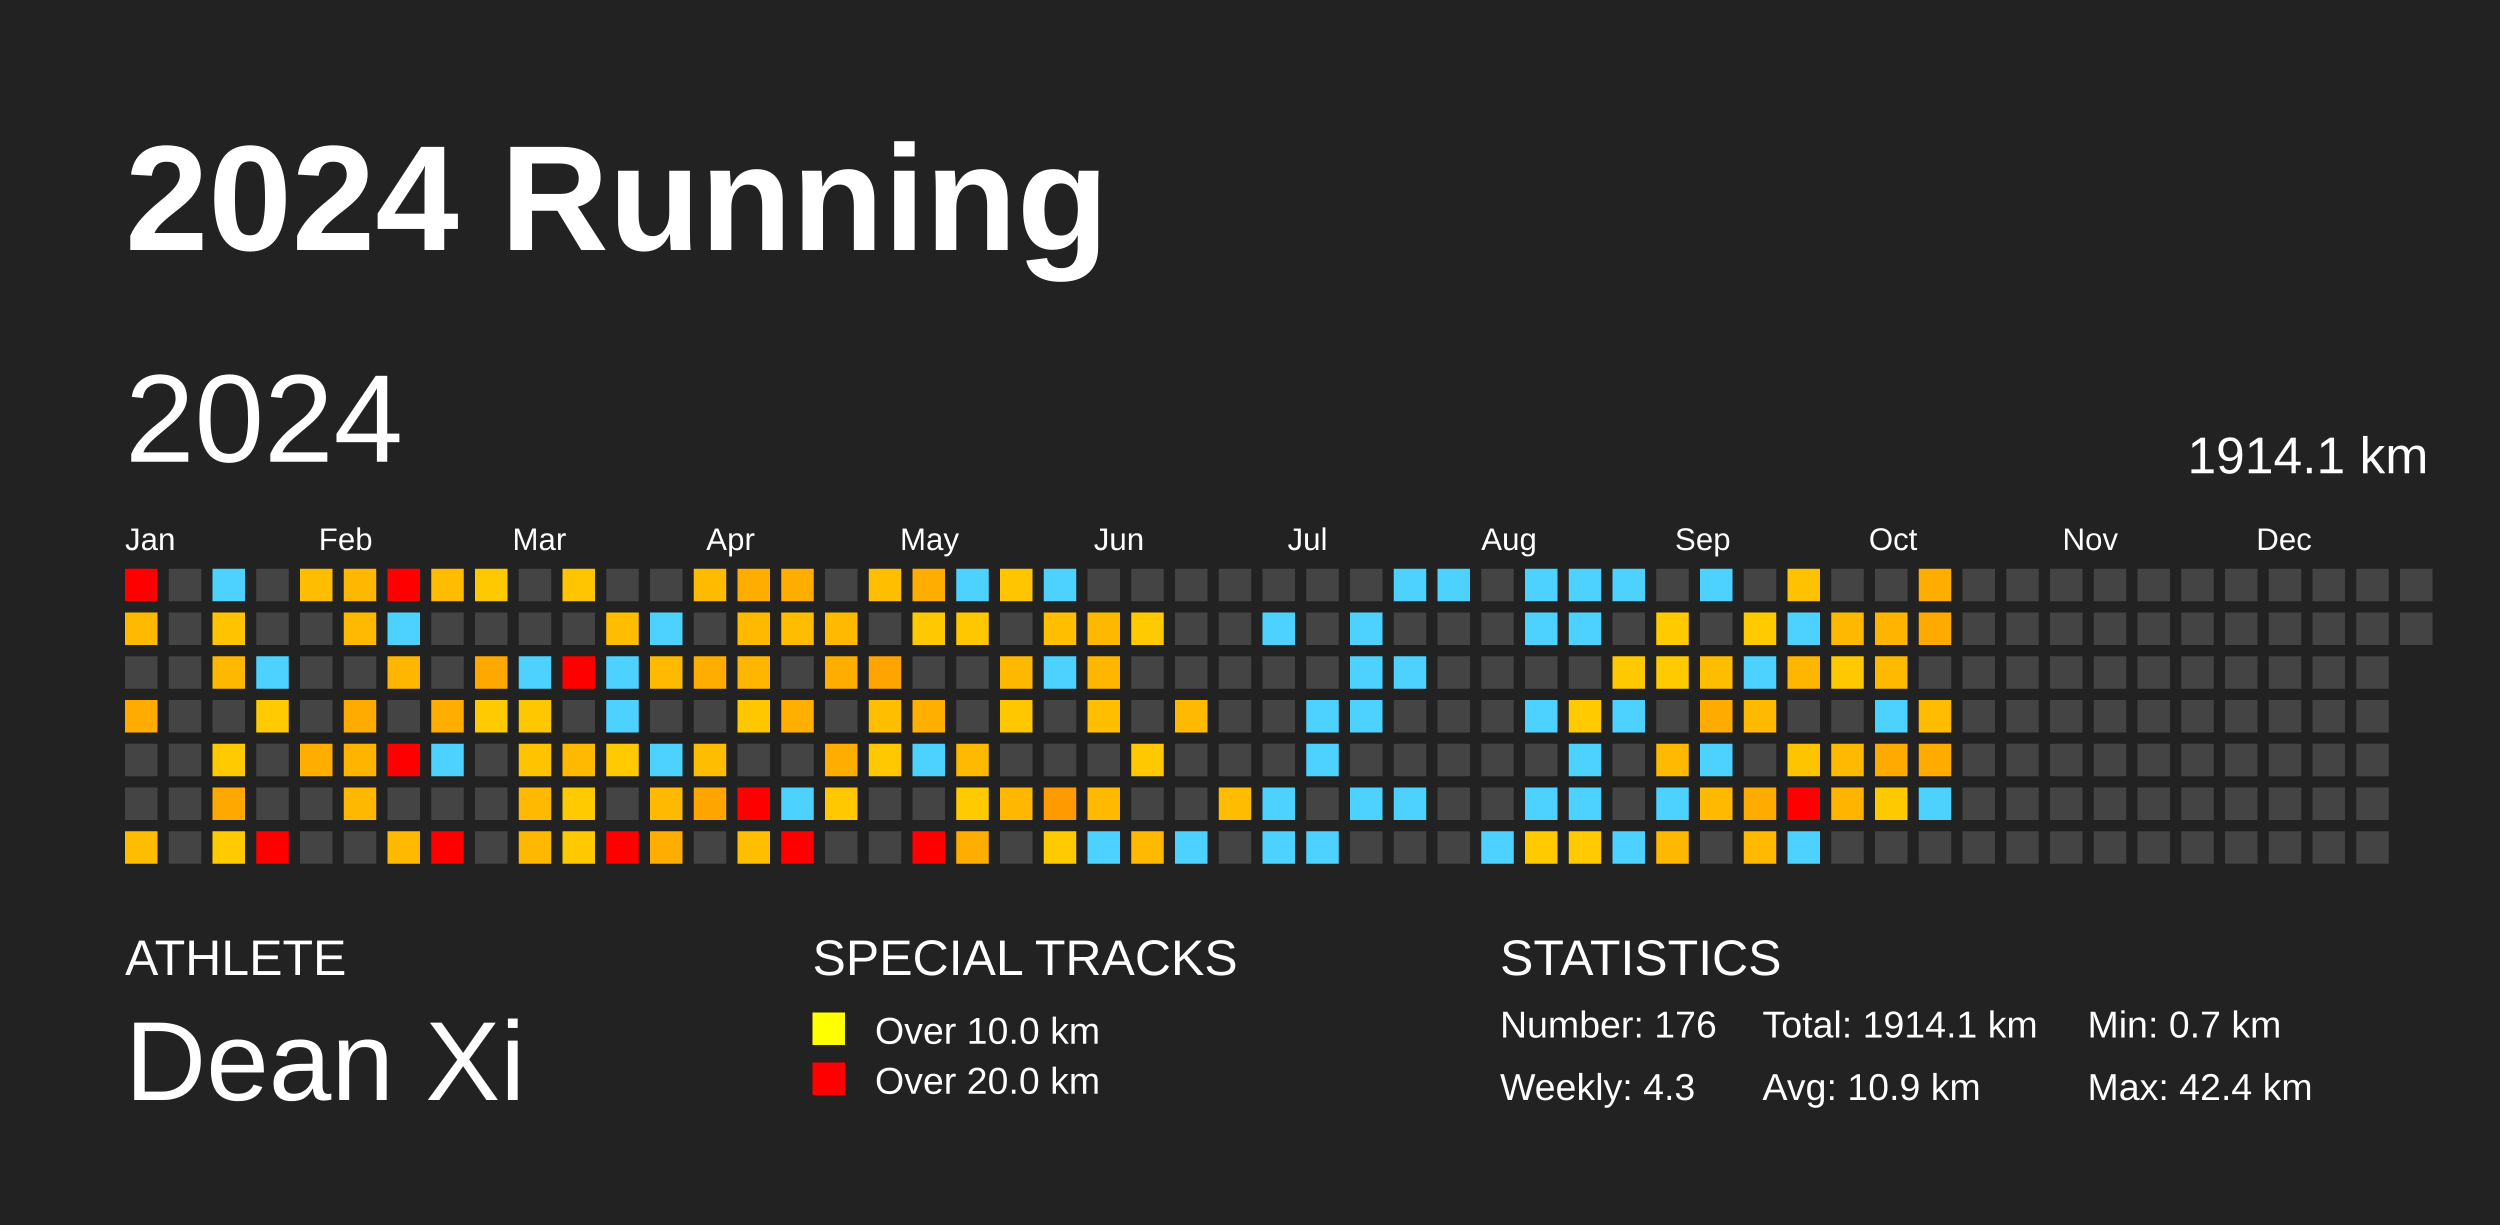
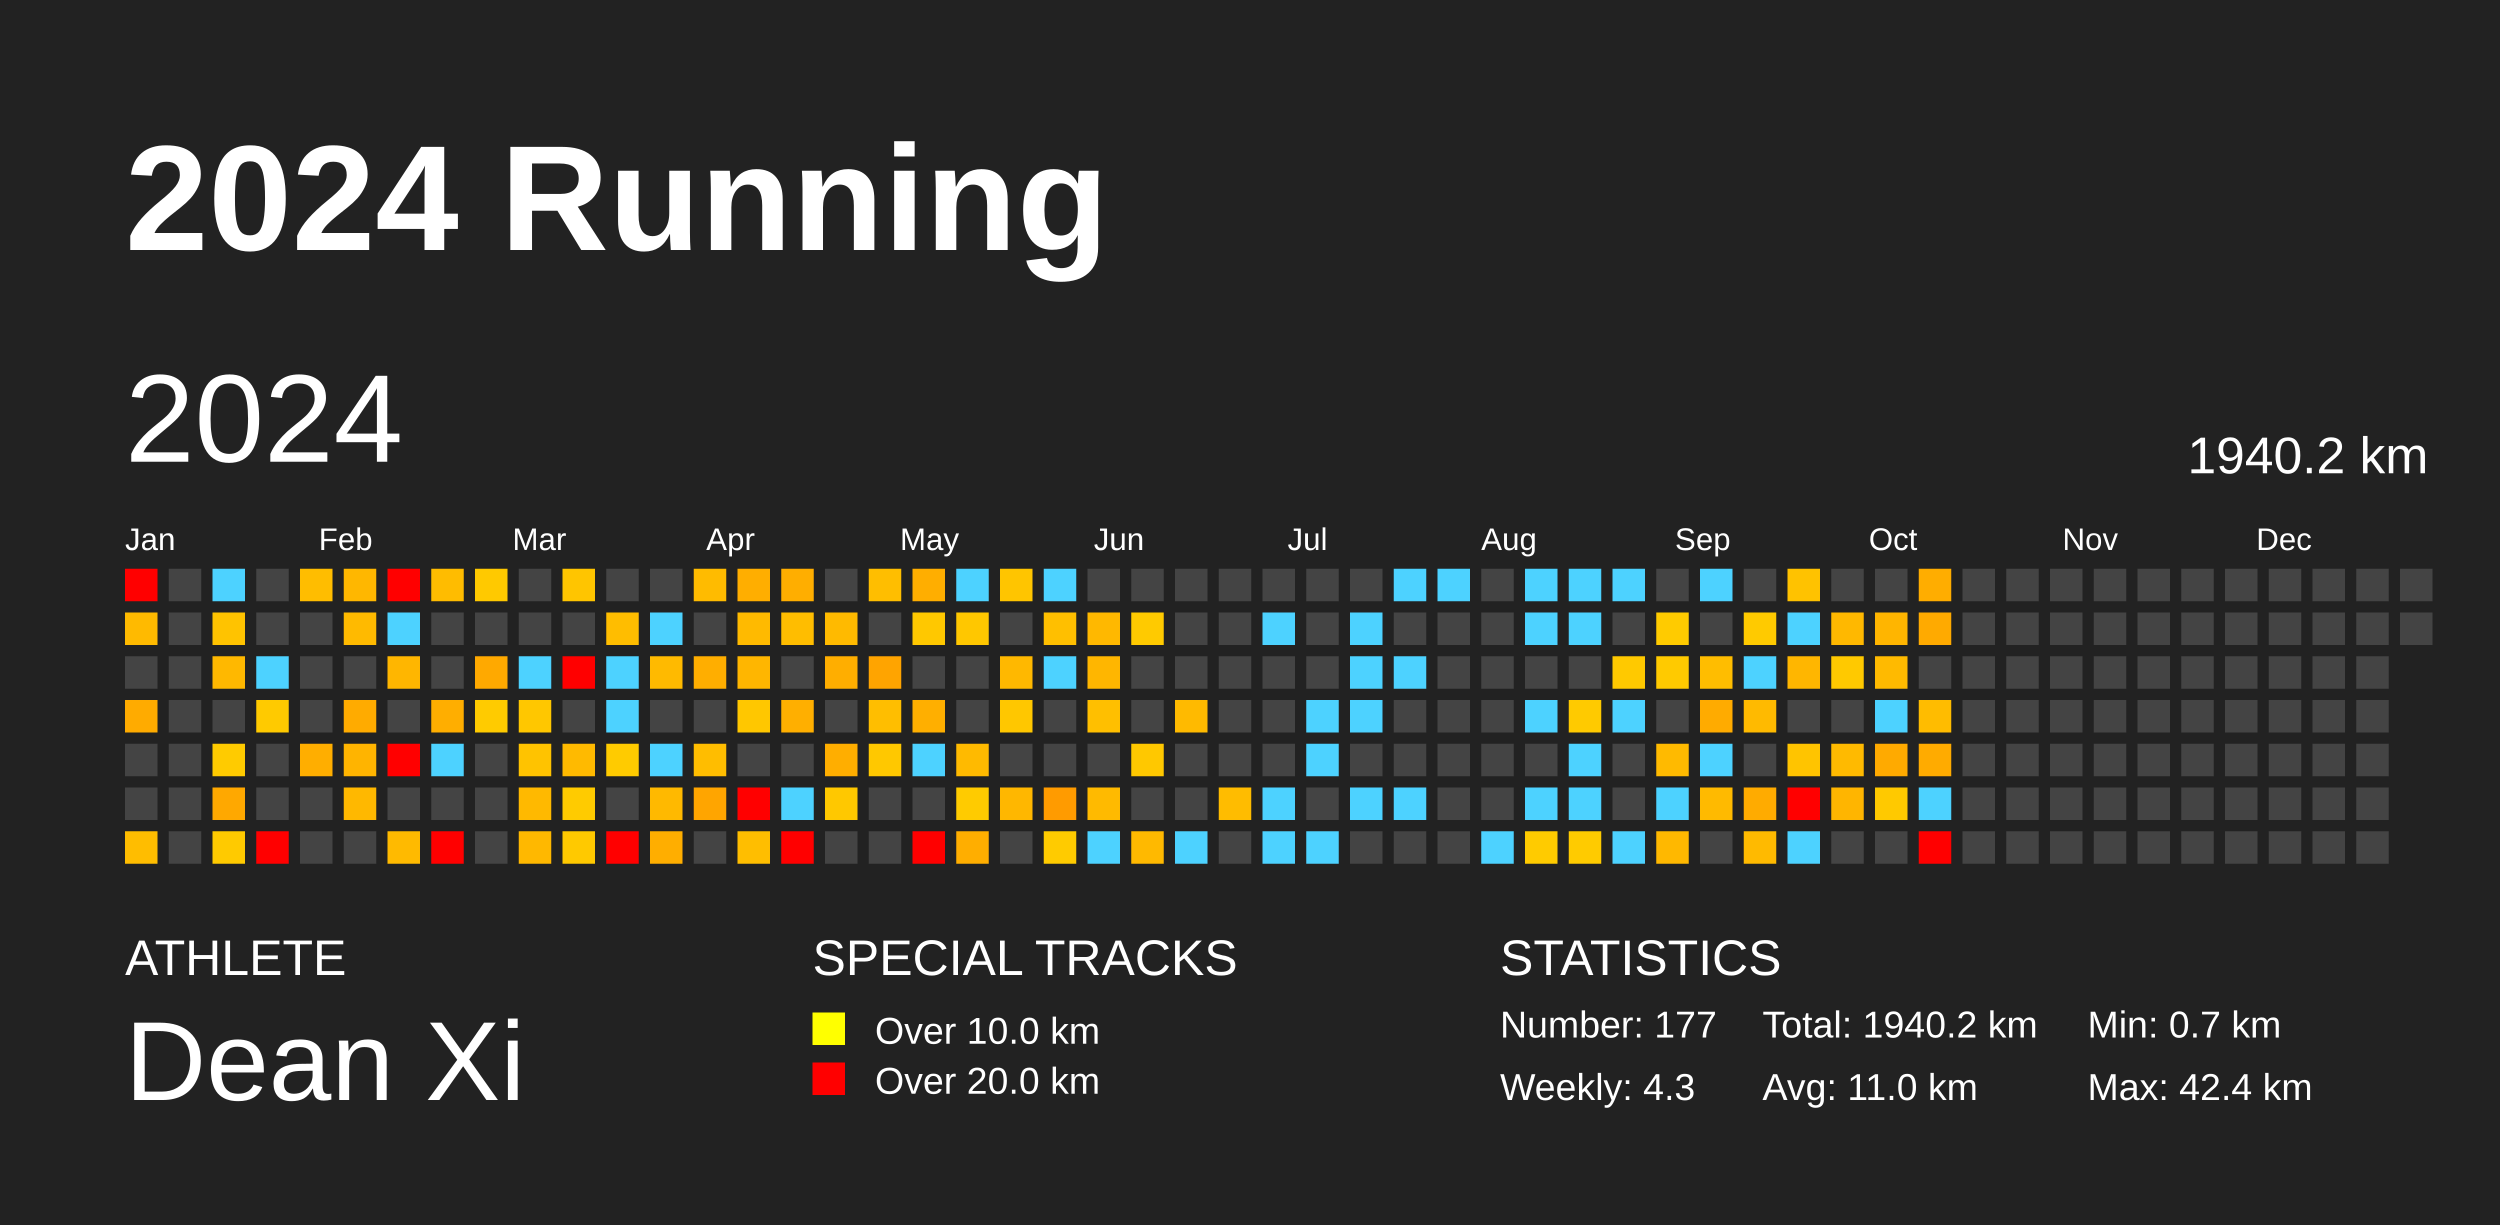
<svg xmlns="http://www.w3.org/2000/svg" baseProfile="full" height="98mm" version="1.1" viewBox="0,0,200,98" width="200mm">
  <defs />
  <rect fill="#222222" height="98" width="200" x="0" y="0" />
  <text fill="#FFFFFF" style="font-size:12px; font-family:Arial; font-weight:bold;" x="10" y="20">2024 Running</text>
  <text fill="#FFFFFF" style="font-size:4px; font-family:Arial" x="10" y="78">ATHLETE</text>
  <text fill="#FFFFFF" style="font-size:9px; font-family:Arial" x="10" y="88">Dean Xi</text>
  <text fill="#FFFFFF" style="font-size:4px; font-family:Arial" x="65" y="78">SPECIAL TRACKS</text>
  <rect fill="yellow" height="2.6" width="2.6" x="65" y="81" />
  <text fill="#FFFFFF" style="font-size:3px; font-family:Arial" x="70" y="83.5">Over 10.0 km</text>
  <rect fill="red" height="2.6" width="2.6" x="65" y="85" />
  <text fill="#FFFFFF" style="font-size:3px; font-family:Arial" x="70" y="87.5">Over 20.0 km</text>
  <text fill="#FFFFFF" style="font-size:4px; font-family:Arial" x="120" y="78">STATISTICS</text>
-   <text fill="#FFFFFF" style="font-size:3px; font-family:Arial" x="120" y="83">Number: 176</text>
+   <text fill="#FFFFFF" style="font-size:3px; font-family:Arial" x="120" y="83">Number: 177</text>
  <text fill="#FFFFFF" style="font-size:3px; font-family:Arial" x="120" y="88">Weekly: 4.3</text>
-   <text fill="#FFFFFF" style="font-size:3px; font-family:Arial" x="141" y="83">Total: 1914.1 km</text>
-   <text fill="#FFFFFF" style="font-size:3px; font-family:Arial" x="141" y="88">Avg: 10.9 km</text>
+   <text fill="#FFFFFF" style="font-size:3px; font-family:Arial" x="141" y="83">Total: 1940.2 km</text>
+   <text fill="#FFFFFF" style="font-size:3px; font-family:Arial" x="141" y="88">Avg: 11.0 km</text>
  <text fill="#FFFFFF" style="font-size:3px; font-family:Arial" x="167" y="83">Min: 0.7 km</text>
  <text fill="#FFFFFF" style="font-size:3px; font-family:Arial" x="167" y="88">Max: 42.4 km</text>
  <text dominant-baseline="hanging" fill="#FFFFFF" style="font-size:10.0px; font-family:Arial;" x="10" y="30">2024</text>
-   <text dominant-baseline="hanging" fill="#FFFFFF" style="font-size:4.125px; font-family:Arial;" x="175" y="35">1914.1 km</text>
+   <text dominant-baseline="hanging" fill="#FFFFFF" style="font-size:4.125px; font-family:Arial;" x="175" y="35">1940.2 km</text>
  <text fill="#FFFFFF" style="font-size:2.5px; font-family:Arial" x="10.0" y="44">Jan</text>
  <text fill="#FFFFFF" style="font-size:2.5px; font-family:Arial" x="25.5" y="44">Feb</text>
  <text fill="#FFFFFF" style="font-size:2.5px; font-family:Arial" x="41.0" y="44">Mar</text>
  <text fill="#FFFFFF" style="font-size:2.5px; font-family:Arial" x="56.5" y="44">Apr</text>
  <text fill="#FFFFFF" style="font-size:2.5px; font-family:Arial" x="72.0" y="44">May</text>
  <text fill="#FFFFFF" style="font-size:2.5px; font-family:Arial" x="87.5" y="44">Jun</text>
  <text fill="#FFFFFF" style="font-size:2.5px; font-family:Arial" x="103.0" y="44">Jul</text>
  <text fill="#FFFFFF" style="font-size:2.5px; font-family:Arial" x="118.5" y="44">Aug</text>
  <text fill="#FFFFFF" style="font-size:2.5px; font-family:Arial" x="134.0" y="44">Sep</text>
  <text fill="#FFFFFF" style="font-size:2.5px; font-family:Arial" x="149.5" y="44">Oct</text>
  <text fill="#FFFFFF" style="font-size:2.5px; font-family:Arial" x="165.0" y="44">Nov</text>
  <text fill="#FFFFFF" style="font-size:2.5px; font-family:Arial" x="180.5" y="44">Dec</text>
  <rect fill="red" height="2.6" width="2.6" x="10.0" y="45.5" />
  <rect fill="#ffba00" height="2.6" width="2.6" x="10.0" y="49.0" />
  <rect fill="#444444" height="2.6" width="2.6" x="10.0" y="52.5" />
  <rect fill="#ffab00" height="2.6" width="2.6" x="10.0" y="56.0" />
  <rect fill="#444444" height="2.6" width="2.6" x="10.0" y="59.5" />
  <rect fill="#444444" height="2.6" width="2.6" x="10.0" y="63.0" />
  <rect fill="#ffbd00" height="2.6" width="2.6" x="10.0" y="66.5" />
  <rect fill="#444444" height="2.6" width="2.6" x="13.5" y="45.5" />
  <rect fill="#444444" height="2.6" width="2.6" x="13.5" y="49.0" />
  <rect fill="#444444" height="2.6" width="2.6" x="13.5" y="52.5" />
  <rect fill="#444444" height="2.6" width="2.6" x="13.5" y="56.0" />
  <rect fill="#444444" height="2.6" width="2.6" x="13.5" y="59.5" />
  <rect fill="#444444" height="2.6" width="2.6" x="13.5" y="63.0" />
  <rect fill="#444444" height="2.6" width="2.6" x="13.5" y="66.5" />
  <rect fill="#4dd2ff" height="2.6" width="2.6" x="17.0" y="45.5" />
  <rect fill="#ffc300" height="2.6" width="2.6" x="17.0" y="49.0" />
  <rect fill="#ffb800" height="2.6" width="2.6" x="17.0" y="52.5" />
  <rect fill="#444444" height="2.6" width="2.6" x="17.0" y="56.0" />
  <rect fill="#ffcb00" height="2.6" width="2.6" x="17.0" y="59.5" />
  <rect fill="#ffa800" height="2.6" width="2.6" x="17.0" y="63.0" />
  <rect fill="#ffca00" height="2.6" width="2.6" x="17.0" y="66.5" />
  <rect fill="#444444" height="2.6" width="2.6" x="20.5" y="45.5" />
  <rect fill="#444444" height="2.6" width="2.6" x="20.5" y="49.0" />
  <rect fill="#4dd2ff" height="2.6" width="2.6" x="20.5" y="52.5" />
  <rect fill="#ffca00" height="2.6" width="2.6" x="20.5" y="56.0" />
  <rect fill="#444444" height="2.6" width="2.6" x="20.5" y="59.5" />
  <rect fill="#444444" height="2.6" width="2.6" x="20.5" y="63.0" />
  <rect fill="red" height="2.6" width="2.6" x="20.5" y="66.5" />
  <rect fill="#ffbd00" height="2.6" width="2.6" x="24.0" y="45.5" />
  <rect fill="#444444" height="2.6" width="2.6" x="24.0" y="49.0" />
  <rect fill="#444444" height="2.6" width="2.6" x="24.0" y="52.5" />
  <rect fill="#444444" height="2.6" width="2.6" x="24.0" y="56.0" />
  <rect fill="#ffae00" height="2.6" width="2.6" x="24.0" y="59.5" />
  <rect fill="#444444" height="2.6" width="2.6" x="24.0" y="63.0" />
  <rect fill="#444444" height="2.6" width="2.6" x="24.0" y="66.5" />
  <rect fill="#ffb700" height="2.6" width="2.6" x="27.5" y="45.5" />
  <rect fill="#ffba00" height="2.6" width="2.6" x="27.5" y="49.0" />
  <rect fill="#444444" height="2.6" width="2.6" x="27.5" y="52.5" />
  <rect fill="#ffab00" height="2.6" width="2.6" x="27.5" y="56.0" />
  <rect fill="#ffb400" height="2.6" width="2.6" x="27.5" y="59.5" />
  <rect fill="#ffb800" height="2.6" width="2.6" x="27.5" y="63.0" />
  <rect fill="#444444" height="2.6" width="2.6" x="27.5" y="66.5" />
  <rect fill="red" height="2.6" width="2.6" x="31.0" y="45.5" />
  <rect fill="#4dd2ff" height="2.6" width="2.6" x="31.0" y="49.0" />
  <rect fill="#ffb600" height="2.6" width="2.6" x="31.0" y="52.5" />
  <rect fill="#444444" height="2.6" width="2.6" x="31.0" y="56.0" />
  <rect fill="red" height="2.6" width="2.6" x="31.0" y="59.5" />
  <rect fill="#444444" height="2.6" width="2.6" x="31.0" y="63.0" />
  <rect fill="#ffba00" height="2.6" width="2.6" x="31.0" y="66.5" />
  <rect fill="#ffbc00" height="2.6" width="2.6" x="34.5" y="45.5" />
  <rect fill="#444444" height="2.6" width="2.6" x="34.5" y="49.0" />
  <rect fill="#444444" height="2.6" width="2.6" x="34.5" y="52.5" />
  <rect fill="#ffae00" height="2.6" width="2.6" x="34.5" y="56.0" />
  <rect fill="#4dd2ff" height="2.6" width="2.6" x="34.5" y="59.5" />
  <rect fill="#444444" height="2.6" width="2.6" x="34.5" y="63.0" />
  <rect fill="red" height="2.6" width="2.6" x="34.5" y="66.5" />
  <rect fill="#ffc900" height="2.6" width="2.6" x="38.0" y="45.5" />
  <rect fill="#444444" height="2.6" width="2.6" x="38.0" y="49.0" />
  <rect fill="#ffa900" height="2.6" width="2.6" x="38.0" y="52.5" />
  <rect fill="#ffcb00" height="2.6" width="2.6" x="38.0" y="56.0" />
  <rect fill="#444444" height="2.6" width="2.6" x="38.0" y="59.5" />
  <rect fill="#444444" height="2.6" width="2.6" x="38.0" y="63.0" />
  <rect fill="#444444" height="2.6" width="2.6" x="38.0" y="66.5" />
  <rect fill="#444444" height="2.6" width="2.6" x="41.5" y="45.5" />
  <rect fill="#444444" height="2.6" width="2.6" x="41.5" y="49.0" />
  <rect fill="#4dd2ff" height="2.6" width="2.6" x="41.5" y="52.5" />
  <rect fill="#ffc700" height="2.6" width="2.6" x="41.5" y="56.0" />
  <rect fill="#ffc300" height="2.6" width="2.6" x="41.5" y="59.5" />
  <rect fill="#ffb900" height="2.6" width="2.6" x="41.5" y="63.0" />
  <rect fill="#ffb800" height="2.6" width="2.6" x="41.5" y="66.5" />
  <rect fill="#ffc500" height="2.6" width="2.6" x="45.0" y="45.5" />
  <rect fill="#444444" height="2.6" width="2.6" x="45.0" y="49.0" />
  <rect fill="red" height="2.6" width="2.6" x="45.0" y="52.5" />
  <rect fill="#444444" height="2.6" width="2.6" x="45.0" y="56.0" />
  <rect fill="#ffba00" height="2.6" width="2.6" x="45.0" y="59.5" />
  <rect fill="#ffcb00" height="2.6" width="2.6" x="45.0" y="63.0" />
  <rect fill="#ffc900" height="2.6" width="2.6" x="45.0" y="66.5" />
  <rect fill="#444444" height="2.6" width="2.6" x="48.5" y="45.5" />
  <rect fill="#ffbd00" height="2.6" width="2.6" x="48.5" y="49.0" />
  <rect fill="#4dd2ff" height="2.6" width="2.6" x="48.5" y="52.5" />
  <rect fill="#4dd2ff" height="2.6" width="2.6" x="48.5" y="56.0" />
  <rect fill="#ffcb00" height="2.6" width="2.6" x="48.5" y="59.5" />
  <rect fill="#444444" height="2.6" width="2.6" x="48.5" y="63.0" />
  <rect fill="red" height="2.6" width="2.6" x="48.5" y="66.5" />
  <rect fill="#444444" height="2.6" width="2.6" x="52.0" y="45.5" />
  <rect fill="#4dd2ff" height="2.6" width="2.6" x="52.0" y="49.0" />
  <rect fill="#ffba00" height="2.6" width="2.6" x="52.0" y="52.5" />
  <rect fill="#444444" height="2.6" width="2.6" x="52.0" y="56.0" />
  <rect fill="#4dd2ff" height="2.6" width="2.6" x="52.0" y="59.5" />
  <rect fill="#ffb900" height="2.6" width="2.6" x="52.0" y="63.0" />
  <rect fill="#ffae00" height="2.6" width="2.6" x="52.0" y="66.5" />
  <rect fill="#ffbb00" height="2.6" width="2.6" x="55.5" y="45.5" />
  <rect fill="#444444" height="2.6" width="2.6" x="55.5" y="49.0" />
  <rect fill="#ffae00" height="2.6" width="2.6" x="55.5" y="52.5" />
  <rect fill="#444444" height="2.6" width="2.6" x="55.5" y="56.0" />
  <rect fill="#ffbd00" height="2.6" width="2.6" x="55.5" y="59.5" />
  <rect fill="#ffa500" height="2.6" width="2.6" x="55.5" y="63.0" />
  <rect fill="#444444" height="2.6" width="2.6" x="55.5" y="66.5" />
  <rect fill="#ffae00" height="2.6" width="2.6" x="59.0" y="45.5" />
  <rect fill="#ffba00" height="2.6" width="2.6" x="59.0" y="49.0" />
  <rect fill="#ffb600" height="2.6" width="2.6" x="59.0" y="52.5" />
  <rect fill="#ffc700" height="2.6" width="2.6" x="59.0" y="56.0" />
  <rect fill="#444444" height="2.6" width="2.6" x="59.0" y="59.5" />
  <rect fill="red" height="2.6" width="2.6" x="59.0" y="63.0" />
  <rect fill="#ffbe00" height="2.6" width="2.6" x="59.0" y="66.5" />
  <rect fill="#ffae00" height="2.6" width="2.6" x="62.5" y="45.5" />
  <rect fill="#ffbd00" height="2.6" width="2.6" x="62.5" y="49.0" />
  <rect fill="#444444" height="2.6" width="2.6" x="62.5" y="52.5" />
  <rect fill="#ffaf00" height="2.6" width="2.6" x="62.5" y="56.0" />
  <rect fill="#444444" height="2.6" width="2.6" x="62.5" y="59.5" />
  <rect fill="#4dd2ff" height="2.6" width="2.6" x="62.5" y="63.0" />
  <rect fill="red" height="2.6" width="2.6" x="62.5" y="66.5" />
  <rect fill="#444444" height="2.6" width="2.6" x="66.0" y="45.5" />
  <rect fill="#ffba00" height="2.6" width="2.6" x="66.0" y="49.0" />
  <rect fill="#ffae00" height="2.6" width="2.6" x="66.0" y="52.5" />
  <rect fill="#444444" height="2.6" width="2.6" x="66.0" y="56.0" />
  <rect fill="#ffae00" height="2.6" width="2.6" x="66.0" y="59.5" />
  <rect fill="#ffc800" height="2.6" width="2.6" x="66.0" y="63.0" />
  <rect fill="#444444" height="2.6" width="2.6" x="66.0" y="66.5" />
  <rect fill="#ffbe00" height="2.6" width="2.6" x="69.5" y="45.5" />
  <rect fill="#444444" height="2.6" width="2.6" x="69.5" y="49.0" />
  <rect fill="#ffa400" height="2.6" width="2.6" x="69.5" y="52.5" />
  <rect fill="#ffbe00" height="2.6" width="2.6" x="69.5" y="56.0" />
  <rect fill="#ffc800" height="2.6" width="2.6" x="69.5" y="59.5" />
  <rect fill="#444444" height="2.6" width="2.6" x="69.5" y="63.0" />
  <rect fill="#444444" height="2.6" width="2.6" x="69.5" y="66.5" />
  <rect fill="#ffae00" height="2.6" width="2.6" x="73.0" y="45.5" />
  <rect fill="#ffc800" height="2.6" width="2.6" x="73.0" y="49.0" />
  <rect fill="#444444" height="2.6" width="2.6" x="73.0" y="52.5" />
  <rect fill="#ffaf00" height="2.6" width="2.6" x="73.0" y="56.0" />
  <rect fill="#4dd2ff" height="2.6" width="2.6" x="73.0" y="59.5" />
  <rect fill="#444444" height="2.6" width="2.6" x="73.0" y="63.0" />
  <rect fill="red" height="2.6" width="2.6" x="73.0" y="66.5" />
  <rect fill="#4dd2ff" height="2.6" width="2.6" x="76.5" y="45.5" />
  <rect fill="#ffc700" height="2.6" width="2.6" x="76.5" y="49.0" />
  <rect fill="#444444" height="2.6" width="2.6" x="76.5" y="52.5" />
  <rect fill="#444444" height="2.6" width="2.6" x="76.5" y="56.0" />
  <rect fill="#ffba00" height="2.6" width="2.6" x="76.5" y="59.5" />
  <rect fill="#ffcb00" height="2.6" width="2.6" x="76.5" y="63.0" />
  <rect fill="#ffae00" height="2.6" width="2.6" x="76.5" y="66.5" />
  <rect fill="#ffc500" height="2.6" width="2.6" x="80.0" y="45.5" />
  <rect fill="#444444" height="2.6" width="2.6" x="80.0" y="49.0" />
  <rect fill="#ffb800" height="2.6" width="2.6" x="80.0" y="52.5" />
  <rect fill="#ffc700" height="2.6" width="2.6" x="80.0" y="56.0" />
  <rect fill="#444444" height="2.6" width="2.6" x="80.0" y="59.5" />
  <rect fill="#ffb700" height="2.6" width="2.6" x="80.0" y="63.0" />
  <rect fill="#444444" height="2.6" width="2.6" x="80.0" y="66.5" />
  <rect fill="#4dd2ff" height="2.6" width="2.6" x="83.5" y="45.5" />
  <rect fill="#ffbf00" height="2.6" width="2.6" x="83.5" y="49.0" />
  <rect fill="#4dd2ff" height="2.6" width="2.6" x="83.5" y="52.5" />
  <rect fill="#444444" height="2.6" width="2.6" x="83.5" y="56.0" />
  <rect fill="#444444" height="2.6" width="2.6" x="83.5" y="59.5" />
  <rect fill="#ff9b00" height="2.6" width="2.6" x="83.5" y="63.0" />
  <rect fill="#ffcb00" height="2.6" width="2.6" x="83.5" y="66.5" />
  <rect fill="#444444" height="2.6" width="2.6" x="87.0" y="45.5" />
  <rect fill="#ffb800" height="2.6" width="2.6" x="87.0" y="49.0" />
  <rect fill="#ffb600" height="2.6" width="2.6" x="87.0" y="52.5" />
  <rect fill="#ffbf00" height="2.6" width="2.6" x="87.0" y="56.0" />
  <rect fill="#444444" height="2.6" width="2.6" x="87.0" y="59.5" />
  <rect fill="#ffba00" height="2.6" width="2.6" x="87.0" y="63.0" />
  <rect fill="#4dd2ff" height="2.6" width="2.6" x="87.0" y="66.5" />
  <rect fill="#444444" height="2.6" width="2.6" x="90.5" y="45.5" />
  <rect fill="#ffca00" height="2.6" width="2.6" x="90.5" y="49.0" />
  <rect fill="#444444" height="2.6" width="2.6" x="90.5" y="52.5" />
  <rect fill="#444444" height="2.6" width="2.6" x="90.5" y="56.0" />
  <rect fill="#ffc800" height="2.6" width="2.6" x="90.5" y="59.5" />
  <rect fill="#444444" height="2.6" width="2.6" x="90.5" y="63.0" />
  <rect fill="#ffb900" height="2.6" width="2.6" x="90.5" y="66.5" />
  <rect fill="#444444" height="2.6" width="2.6" x="94.0" y="45.5" />
  <rect fill="#444444" height="2.6" width="2.6" x="94.0" y="49.0" />
  <rect fill="#444444" height="2.6" width="2.6" x="94.0" y="52.5" />
  <rect fill="#ffba00" height="2.6" width="2.6" x="94.0" y="56.0" />
  <rect fill="#444444" height="2.6" width="2.6" x="94.0" y="59.5" />
  <rect fill="#444444" height="2.6" width="2.6" x="94.0" y="63.0" />
  <rect fill="#4dd2ff" height="2.6" width="2.6" x="94.0" y="66.5" />
  <rect fill="#444444" height="2.6" width="2.6" x="97.5" y="45.5" />
  <rect fill="#444444" height="2.6" width="2.6" x="97.5" y="49.0" />
  <rect fill="#444444" height="2.6" width="2.6" x="97.5" y="52.5" />
  <rect fill="#444444" height="2.6" width="2.6" x="97.5" y="56.0" />
  <rect fill="#444444" height="2.6" width="2.6" x="97.5" y="59.5" />
  <rect fill="#ffbc00" height="2.6" width="2.6" x="97.5" y="63.0" />
  <rect fill="#444444" height="2.6" width="2.6" x="97.5" y="66.5" />
  <rect fill="#444444" height="2.6" width="2.6" x="101.0" y="45.5" />
  <rect fill="#4dd2ff" height="2.6" width="2.6" x="101.0" y="49.0" />
  <rect fill="#444444" height="2.6" width="2.6" x="101.0" y="52.5" />
  <rect fill="#444444" height="2.6" width="2.6" x="101.0" y="56.0" />
  <rect fill="#444444" height="2.6" width="2.6" x="101.0" y="59.5" />
  <rect fill="#4dd2ff" height="2.6" width="2.6" x="101.0" y="63.0" />
  <rect fill="#4dd2ff" height="2.6" width="2.6" x="101.0" y="66.5" />
  <rect fill="#444444" height="2.6" width="2.6" x="104.5" y="45.5" />
  <rect fill="#444444" height="2.6" width="2.6" x="104.5" y="49.0" />
  <rect fill="#444444" height="2.6" width="2.6" x="104.5" y="52.5" />
  <rect fill="#4dd2ff" height="2.6" width="2.6" x="104.5" y="56.0" />
  <rect fill="#4dd2ff" height="2.6" width="2.6" x="104.5" y="59.5" />
  <rect fill="#444444" height="2.6" width="2.6" x="104.5" y="63.0" />
  <rect fill="#4dd2ff" height="2.6" width="2.6" x="104.5" y="66.5" />
  <rect fill="#444444" height="2.6" width="2.6" x="108.0" y="45.5" />
  <rect fill="#4dd2ff" height="2.6" width="2.6" x="108.0" y="49.0" />
  <rect fill="#4dd2ff" height="2.6" width="2.6" x="108.0" y="52.5" />
  <rect fill="#4dd2ff" height="2.6" width="2.6" x="108.0" y="56.0" />
  <rect fill="#444444" height="2.6" width="2.6" x="108.0" y="59.5" />
  <rect fill="#4dd2ff" height="2.6" width="2.6" x="108.0" y="63.0" />
  <rect fill="#444444" height="2.6" width="2.6" x="108.0" y="66.5" />
  <rect fill="#4dd2ff" height="2.6" width="2.6" x="111.5" y="45.5" />
  <rect fill="#444444" height="2.6" width="2.6" x="111.5" y="49.0" />
  <rect fill="#4dd2ff" height="2.6" width="2.6" x="111.5" y="52.5" />
  <rect fill="#444444" height="2.6" width="2.6" x="111.5" y="56.0" />
  <rect fill="#444444" height="2.6" width="2.6" x="111.5" y="59.5" />
  <rect fill="#4dd2ff" height="2.6" width="2.6" x="111.5" y="63.0" />
  <rect fill="#444444" height="2.6" width="2.6" x="111.5" y="66.5" />
  <rect fill="#4dd2ff" height="2.6" width="2.6" x="115.0" y="45.5" />
  <rect fill="#444444" height="2.6" width="2.6" x="115.0" y="49.0" />
  <rect fill="#444444" height="2.6" width="2.6" x="115.0" y="52.5" />
  <rect fill="#444444" height="2.6" width="2.6" x="115.0" y="56.0" />
  <rect fill="#444444" height="2.6" width="2.6" x="115.0" y="59.5" />
  <rect fill="#444444" height="2.6" width="2.6" x="115.0" y="63.0" />
  <rect fill="#444444" height="2.6" width="2.6" x="115.0" y="66.5" />
  <rect fill="#444444" height="2.6" width="2.6" x="118.5" y="45.5" />
  <rect fill="#444444" height="2.6" width="2.6" x="118.5" y="49.0" />
  <rect fill="#444444" height="2.6" width="2.6" x="118.5" y="52.5" />
  <rect fill="#444444" height="2.6" width="2.6" x="118.5" y="56.0" />
  <rect fill="#444444" height="2.6" width="2.6" x="118.5" y="59.5" />
  <rect fill="#444444" height="2.6" width="2.6" x="118.5" y="63.0" />
  <rect fill="#4dd2ff" height="2.6" width="2.6" x="118.5" y="66.5" />
  <rect fill="#4dd2ff" height="2.6" width="2.6" x="122.0" y="45.5" />
  <rect fill="#4dd2ff" height="2.6" width="2.6" x="122.0" y="49.0" />
  <rect fill="#444444" height="2.6" width="2.6" x="122.0" y="52.5" />
  <rect fill="#4dd2ff" height="2.6" width="2.6" x="122.0" y="56.0" />
  <rect fill="#444444" height="2.6" width="2.6" x="122.0" y="59.5" />
  <rect fill="#4dd2ff" height="2.6" width="2.6" x="122.0" y="63.0" />
  <rect fill="#ffcb00" height="2.6" width="2.6" x="122.0" y="66.5" />
  <rect fill="#4dd2ff" height="2.6" width="2.6" x="125.5" y="45.5" />
  <rect fill="#4dd2ff" height="2.6" width="2.6" x="125.5" y="49.0" />
  <rect fill="#444444" height="2.6" width="2.6" x="125.5" y="52.5" />
  <rect fill="#ffca00" height="2.6" width="2.6" x="125.5" y="56.0" />
  <rect fill="#4dd2ff" height="2.6" width="2.6" x="125.5" y="59.5" />
  <rect fill="#4dd2ff" height="2.6" width="2.6" x="125.5" y="63.0" />
  <rect fill="#ffcb00" height="2.6" width="2.6" x="125.5" y="66.5" />
  <rect fill="#4dd2ff" height="2.6" width="2.6" x="129.0" y="45.5" />
  <rect fill="#444444" height="2.6" width="2.6" x="129.0" y="49.0" />
  <rect fill="#ffc900" height="2.6" width="2.6" x="129.0" y="52.5" />
  <rect fill="#4dd2ff" height="2.6" width="2.6" x="129.0" y="56.0" />
  <rect fill="#444444" height="2.6" width="2.6" x="129.0" y="59.5" />
  <rect fill="#444444" height="2.6" width="2.6" x="129.0" y="63.0" />
  <rect fill="#4dd2ff" height="2.6" width="2.6" x="129.0" y="66.5" />
  <rect fill="#444444" height="2.6" width="2.6" x="132.5" y="45.5" />
  <rect fill="#ffcb00" height="2.6" width="2.6" x="132.5" y="49.0" />
  <rect fill="#ffca00" height="2.6" width="2.6" x="132.5" y="52.5" />
  <rect fill="#444444" height="2.6" width="2.6" x="132.5" y="56.0" />
  <rect fill="#ffba00" height="2.6" width="2.6" x="132.5" y="59.5" />
  <rect fill="#4dd2ff" height="2.6" width="2.6" x="132.5" y="63.0" />
  <rect fill="#ffb800" height="2.6" width="2.6" x="132.5" y="66.5" />
  <rect fill="#4dd2ff" height="2.6" width="2.6" x="136.0" y="45.5" />
  <rect fill="#444444" height="2.6" width="2.6" x="136.0" y="49.0" />
  <rect fill="#ffbd00" height="2.6" width="2.6" x="136.0" y="52.5" />
  <rect fill="#ffab00" height="2.6" width="2.6" x="136.0" y="56.0" />
  <rect fill="#4dd2ff" height="2.6" width="2.6" x="136.0" y="59.5" />
  <rect fill="#ffba00" height="2.6" width="2.6" x="136.0" y="63.0" />
  <rect fill="#444444" height="2.6" width="2.6" x="136.0" y="66.5" />
  <rect fill="#444444" height="2.6" width="2.6" x="139.5" y="45.5" />
  <rect fill="#ffca00" height="2.6" width="2.6" x="139.5" y="49.0" />
  <rect fill="#4dd2ff" height="2.6" width="2.6" x="139.5" y="52.5" />
  <rect fill="#ffba00" height="2.6" width="2.6" x="139.5" y="56.0" />
  <rect fill="#444444" height="2.6" width="2.6" x="139.5" y="59.5" />
  <rect fill="#ffab00" height="2.6" width="2.6" x="139.5" y="63.0" />
  <rect fill="#ffba00" height="2.6" width="2.6" x="139.5" y="66.5" />
  <rect fill="#ffc200" height="2.6" width="2.6" x="143.0" y="45.5" />
  <rect fill="#4dd2ff" height="2.6" width="2.6" x="143.0" y="49.0" />
  <rect fill="#ffb600" height="2.6" width="2.6" x="143.0" y="52.5" />
  <rect fill="#444444" height="2.6" width="2.6" x="143.0" y="56.0" />
  <rect fill="#ffc400" height="2.6" width="2.6" x="143.0" y="59.5" />
  <rect fill="red" height="2.6" width="2.6" x="143.0" y="63.0" />
  <rect fill="#4dd2ff" height="2.6" width="2.6" x="143.0" y="66.5" />
  <rect fill="#444444" height="2.6" width="2.6" x="146.5" y="45.5" />
  <rect fill="#ffb800" height="2.6" width="2.6" x="146.5" y="49.0" />
  <rect fill="#ffc900" height="2.6" width="2.6" x="146.5" y="52.5" />
  <rect fill="#444444" height="2.6" width="2.6" x="146.5" y="56.0" />
  <rect fill="#ffba00" height="2.6" width="2.6" x="146.5" y="59.5" />
  <rect fill="#ffb500" height="2.6" width="2.6" x="146.5" y="63.0" />
  <rect fill="#444444" height="2.6" width="2.6" x="146.5" y="66.5" />
  <rect fill="#444444" height="2.6" width="2.6" x="150.0" y="45.5" />
  <rect fill="#ffb500" height="2.6" width="2.6" x="150.0" y="49.0" />
  <rect fill="#ffba00" height="2.6" width="2.6" x="150.0" y="52.5" />
  <rect fill="#4dd2ff" height="2.6" width="2.6" x="150.0" y="56.0" />
  <rect fill="#ffaa00" height="2.6" width="2.6" x="150.0" y="59.5" />
  <rect fill="#ffc900" height="2.6" width="2.6" x="150.0" y="63.0" />
  <rect fill="#444444" height="2.6" width="2.6" x="150.0" y="66.5" />
  <rect fill="#ffad00" height="2.6" width="2.6" x="153.5" y="45.5" />
  <rect fill="#ffaa00" height="2.6" width="2.6" x="153.5" y="49.0" />
  <rect fill="#444444" height="2.6" width="2.6" x="153.5" y="52.5" />
  <rect fill="#ffbc00" height="2.6" width="2.6" x="153.5" y="56.0" />
  <rect fill="#ffab00" height="2.6" width="2.6" x="153.5" y="59.5" />
  <rect fill="#4dd2ff" height="2.6" width="2.6" x="153.5" y="63.0" />
-   <rect fill="#444444" height="2.6" width="2.6" x="153.5" y="66.5" />
+   <rect fill="red" height="2.6" width="2.6" x="153.5" y="66.5" />
  <rect fill="#444444" height="2.6" width="2.6" x="157.0" y="45.5" />
  <rect fill="#444444" height="2.6" width="2.6" x="157.0" y="49.0" />
  <rect fill="#444444" height="2.6" width="2.6" x="157.0" y="52.5" />
  <rect fill="#444444" height="2.6" width="2.6" x="157.0" y="56.0" />
  <rect fill="#444444" height="2.6" width="2.6" x="157.0" y="59.5" />
  <rect fill="#444444" height="2.6" width="2.6" x="157.0" y="63.0" />
  <rect fill="#444444" height="2.6" width="2.6" x="157.0" y="66.5" />
  <rect fill="#444444" height="2.6" width="2.6" x="160.5" y="45.5" />
  <rect fill="#444444" height="2.6" width="2.6" x="160.5" y="49.0" />
  <rect fill="#444444" height="2.6" width="2.6" x="160.5" y="52.5" />
  <rect fill="#444444" height="2.6" width="2.6" x="160.5" y="56.0" />
  <rect fill="#444444" height="2.6" width="2.6" x="160.5" y="59.5" />
  <rect fill="#444444" height="2.6" width="2.6" x="160.5" y="63.0" />
  <rect fill="#444444" height="2.6" width="2.6" x="160.5" y="66.5" />
  <rect fill="#444444" height="2.6" width="2.6" x="164.0" y="45.5" />
  <rect fill="#444444" height="2.6" width="2.6" x="164.0" y="49.0" />
  <rect fill="#444444" height="2.6" width="2.6" x="164.0" y="52.5" />
  <rect fill="#444444" height="2.6" width="2.6" x="164.0" y="56.0" />
  <rect fill="#444444" height="2.6" width="2.6" x="164.0" y="59.5" />
  <rect fill="#444444" height="2.6" width="2.6" x="164.0" y="63.0" />
  <rect fill="#444444" height="2.6" width="2.6" x="164.0" y="66.5" />
  <rect fill="#444444" height="2.6" width="2.6" x="167.5" y="45.5" />
  <rect fill="#444444" height="2.6" width="2.6" x="167.5" y="49.0" />
  <rect fill="#444444" height="2.6" width="2.6" x="167.5" y="52.5" />
  <rect fill="#444444" height="2.6" width="2.6" x="167.5" y="56.0" />
  <rect fill="#444444" height="2.6" width="2.6" x="167.5" y="59.5" />
  <rect fill="#444444" height="2.6" width="2.6" x="167.5" y="63.0" />
  <rect fill="#444444" height="2.6" width="2.6" x="167.5" y="66.5" />
  <rect fill="#444444" height="2.6" width="2.6" x="171.0" y="45.5" />
  <rect fill="#444444" height="2.6" width="2.6" x="171.0" y="49.0" />
  <rect fill="#444444" height="2.6" width="2.6" x="171.0" y="52.5" />
  <rect fill="#444444" height="2.6" width="2.6" x="171.0" y="56.0" />
  <rect fill="#444444" height="2.6" width="2.6" x="171.0" y="59.5" />
  <rect fill="#444444" height="2.6" width="2.6" x="171.0" y="63.0" />
  <rect fill="#444444" height="2.6" width="2.6" x="171.0" y="66.5" />
  <rect fill="#444444" height="2.6" width="2.6" x="174.5" y="45.5" />
  <rect fill="#444444" height="2.6" width="2.6" x="174.5" y="49.0" />
  <rect fill="#444444" height="2.6" width="2.6" x="174.5" y="52.5" />
  <rect fill="#444444" height="2.6" width="2.6" x="174.5" y="56.0" />
  <rect fill="#444444" height="2.6" width="2.6" x="174.5" y="59.5" />
  <rect fill="#444444" height="2.6" width="2.6" x="174.5" y="63.0" />
  <rect fill="#444444" height="2.6" width="2.6" x="174.5" y="66.5" />
  <rect fill="#444444" height="2.6" width="2.6" x="178.0" y="45.5" />
  <rect fill="#444444" height="2.6" width="2.6" x="178.0" y="49.0" />
  <rect fill="#444444" height="2.6" width="2.6" x="178.0" y="52.5" />
  <rect fill="#444444" height="2.6" width="2.6" x="178.0" y="56.0" />
  <rect fill="#444444" height="2.6" width="2.6" x="178.0" y="59.5" />
  <rect fill="#444444" height="2.6" width="2.6" x="178.0" y="63.0" />
  <rect fill="#444444" height="2.6" width="2.6" x="178.0" y="66.5" />
  <rect fill="#444444" height="2.6" width="2.6" x="181.5" y="45.5" />
  <rect fill="#444444" height="2.6" width="2.6" x="181.5" y="49.0" />
  <rect fill="#444444" height="2.6" width="2.6" x="181.5" y="52.5" />
  <rect fill="#444444" height="2.6" width="2.6" x="181.5" y="56.0" />
  <rect fill="#444444" height="2.6" width="2.6" x="181.5" y="59.5" />
  <rect fill="#444444" height="2.6" width="2.6" x="181.5" y="63.0" />
  <rect fill="#444444" height="2.6" width="2.6" x="181.5" y="66.5" />
  <rect fill="#444444" height="2.6" width="2.6" x="185.0" y="45.5" />
  <rect fill="#444444" height="2.6" width="2.6" x="185.0" y="49.0" />
  <rect fill="#444444" height="2.6" width="2.6" x="185.0" y="52.5" />
  <rect fill="#444444" height="2.6" width="2.6" x="185.0" y="56.0" />
  <rect fill="#444444" height="2.6" width="2.6" x="185.0" y="59.5" />
  <rect fill="#444444" height="2.6" width="2.6" x="185.0" y="63.0" />
  <rect fill="#444444" height="2.6" width="2.6" x="185.0" y="66.5" />
  <rect fill="#444444" height="2.6" width="2.6" x="188.5" y="45.5" />
  <rect fill="#444444" height="2.6" width="2.6" x="188.5" y="49.0" />
  <rect fill="#444444" height="2.6" width="2.6" x="188.5" y="52.5" />
  <rect fill="#444444" height="2.6" width="2.6" x="188.5" y="56.0" />
  <rect fill="#444444" height="2.6" width="2.6" x="188.5" y="59.5" />
  <rect fill="#444444" height="2.6" width="2.6" x="188.5" y="63.0" />
  <rect fill="#444444" height="2.6" width="2.6" x="188.5" y="66.5" />
  <rect fill="#444444" height="2.6" width="2.6" x="192.0" y="45.5" />
  <rect fill="#444444" height="2.6" width="2.6" x="192.0" y="49.0" />
</svg>
